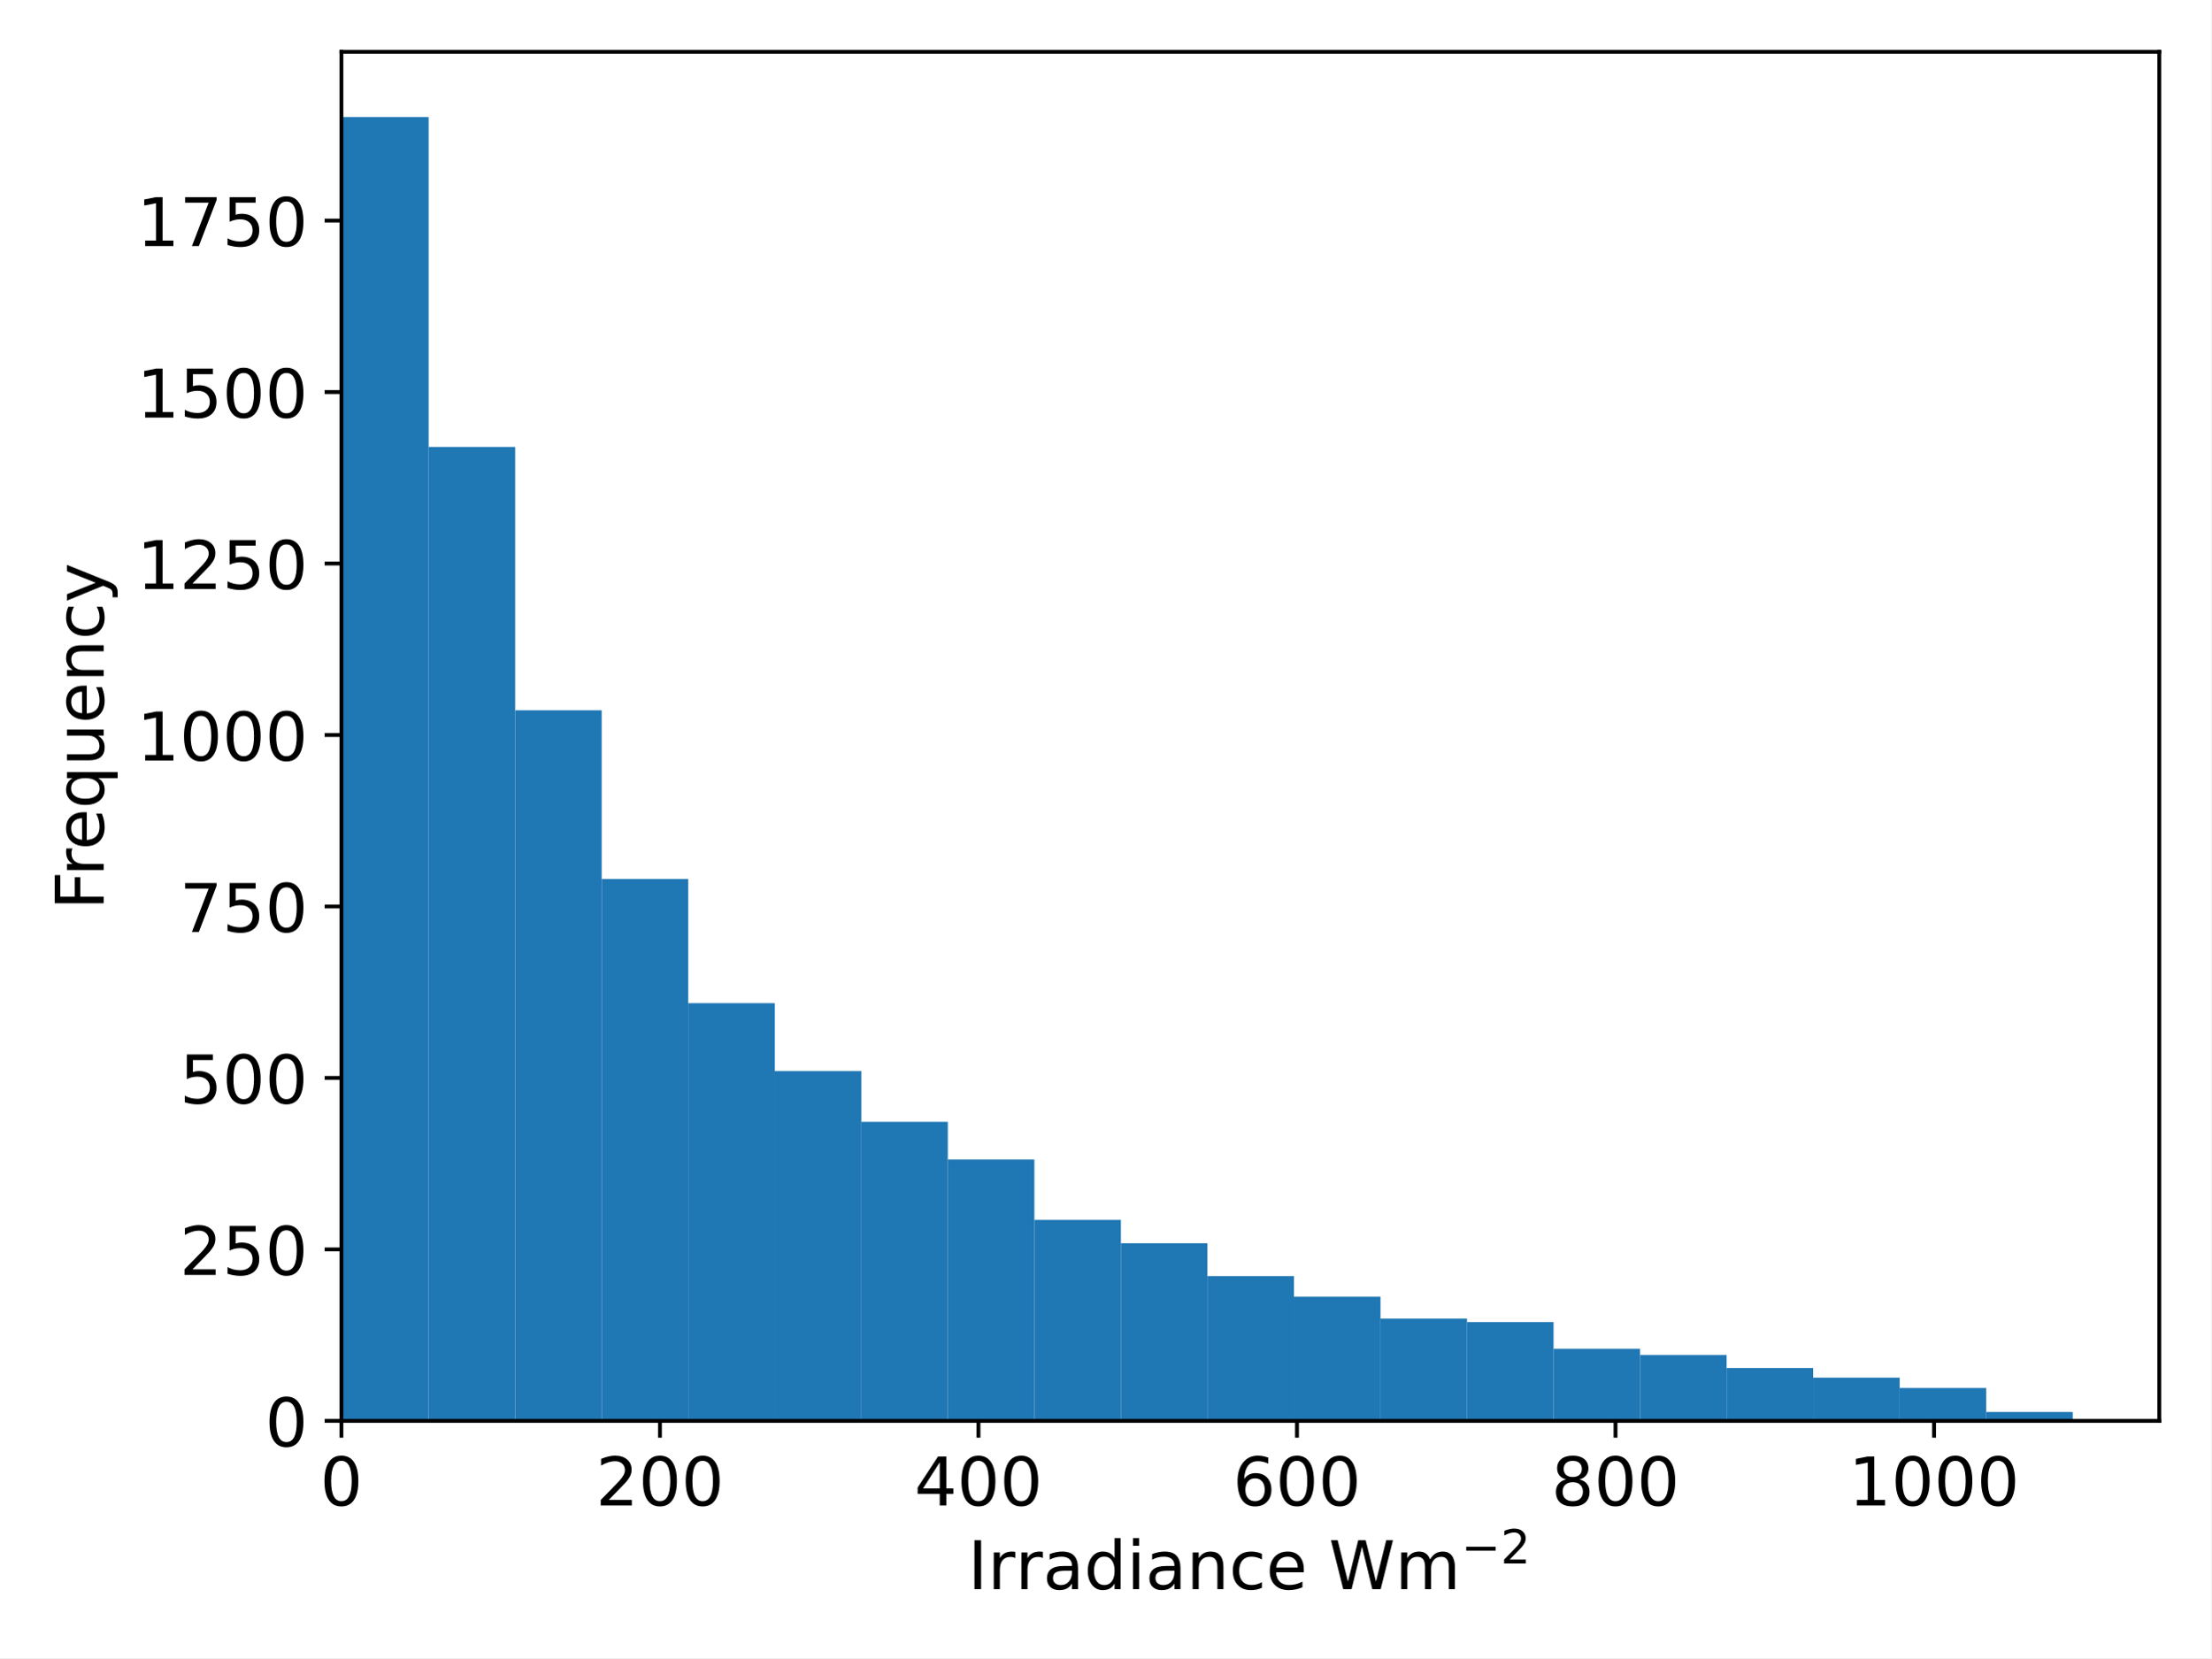
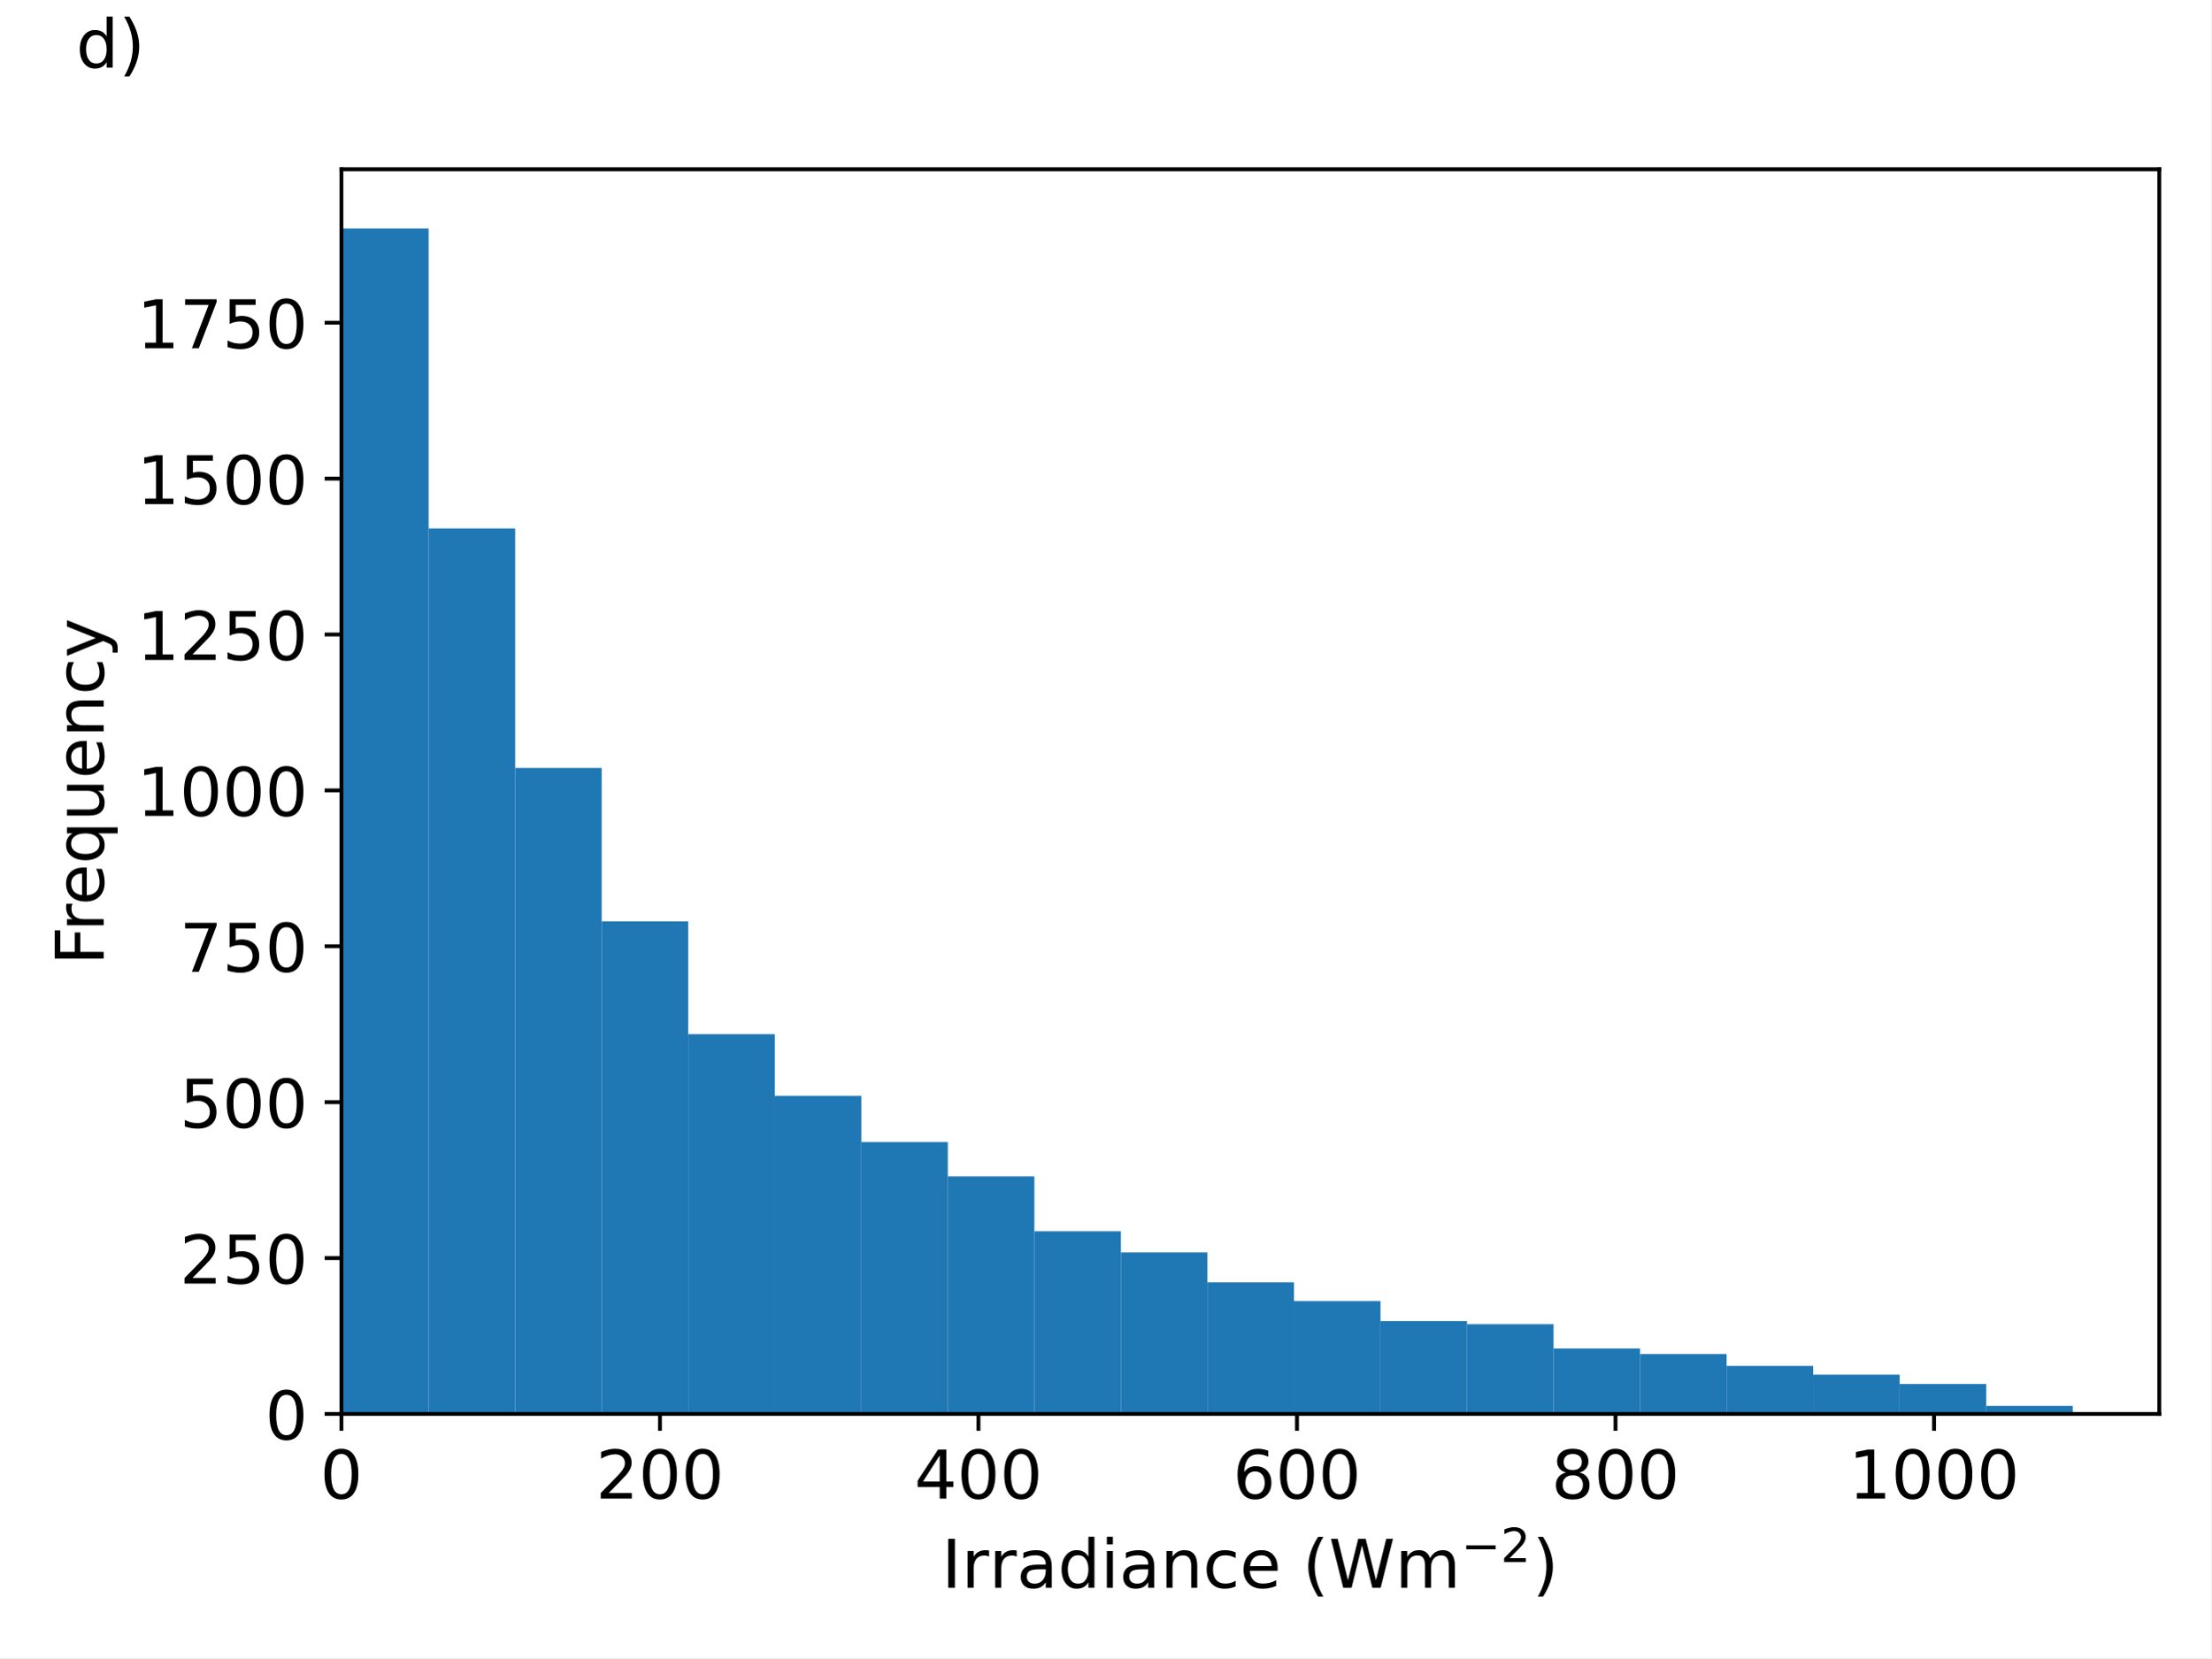
<svg xmlns="http://www.w3.org/2000/svg" xmlns:xlink="http://www.w3.org/1999/xlink" height="345.6pt" version="1.1" viewBox="0 0 460.8 345.6" width="460.8pt">
  <defs>
    <style type="text/css">*{stroke-linecap:butt;stroke-linejoin:round;}</style>
  </defs>
  <g id="figure_1">
    <g id="patch_1">
      <path d="M 0 345.6  L 460.8 345.6  L 460.8 0  L 0 0  z " style="fill:#ffffff;" />
    </g>
    <g id="axes_1">
      <g id="patch_2">
-         <path d="M 71.15 296.152  L 450 296.152  L 450 10.8  L 71.15 10.8  z " style="fill:#ffffff;" />
+         <path d="M 71.15 294.712  L 450 294.712  L 450 35.28  L 71.15 35.28  z " style="fill:#ffffff;" />
      </g>
      <g id="patch_3">
-         <path clip-path="url(#p222638487a)" d="M 71.293 296.152  L 89.326 296.152  L 89.326 24.388  L 71.293 24.388  z " style="fill:#1f77b4;" />
+         <path clip-path="url(#p5a10da17f2)" d="M 71.293 294.712  L 89.326 294.712  L 89.326 47.634  L 71.293 47.634  z " style="fill:#1f77b4;" />
      </g>
      <g id="patch_4">
-         <path clip-path="url(#p222638487a)" d="M 89.326 296.152  L 107.36 296.152  L 107.36 93.151  L 89.326 93.151  z " style="fill:#1f77b4;" />
+         <path clip-path="url(#p5a10da17f2)" d="M 89.326 294.712  L 107.36 294.712  L 107.36 110.151  L 89.326 110.151  z " style="fill:#1f77b4;" />
      </g>
      <g id="patch_5">
-         <path clip-path="url(#p222638487a)" d="M 107.36 296.152  L 125.394 296.152  L 125.394 148.047  L 107.36 148.047  z " style="fill:#1f77b4;" />
+         <path clip-path="url(#p5a10da17f2)" d="M 107.36 294.712  L 125.394 294.712  L 125.394 160.06  L 107.36 160.06  z " style="fill:#1f77b4;" />
      </g>
      <g id="patch_6">
-         <path clip-path="url(#p222638487a)" d="M 125.394 296.152  L 143.427 296.152  L 143.427 183.215  L 125.394 183.215  z " style="fill:#1f77b4;" />
+         <path clip-path="url(#p5a10da17f2)" d="M 125.394 294.712  L 143.427 294.712  L 143.427 192.034  L 125.394 192.034  z " style="fill:#1f77b4;" />
      </g>
      <g id="patch_7">
-         <path clip-path="url(#p222638487a)" d="M 143.427 296.152  L 161.461 296.152  L 161.461 209.09  L 143.427 209.09  z " style="fill:#1f77b4;" />
+         <path clip-path="url(#p5a10da17f2)" d="M 143.427 294.712  L 161.461 294.712  L 161.461 215.559  L 143.427 215.559  z " style="fill:#1f77b4;" />
      </g>
      <g id="patch_8">
-         <path clip-path="url(#p222638487a)" d="M 161.461 296.152  L 179.495 296.152  L 179.495 223.243  L 161.461 223.243  z " style="fill:#1f77b4;" />
+         <path clip-path="url(#p5a10da17f2)" d="M 161.461 294.712  L 179.495 294.712  L 179.495 228.426  L 161.461 228.426  z " style="fill:#1f77b4;" />
      </g>
      <g id="patch_9">
-         <path clip-path="url(#p222638487a)" d="M 179.495 296.152  L 197.528 296.152  L 197.528 233.822  L 179.495 233.822  z " style="fill:#1f77b4;" />
+         <path clip-path="url(#p5a10da17f2)" d="M 179.495 294.712  L 197.528 294.712  L 197.528 238.044  L 179.495 238.044  z " style="fill:#1f77b4;" />
      </g>
      <g id="patch_10">
-         <path clip-path="url(#p222638487a)" d="M 197.528 296.152  L 215.562 296.152  L 215.562 241.685  L 197.528 241.685  z " style="fill:#1f77b4;" />
+         <path clip-path="url(#p5a10da17f2)" d="M 197.528 294.712  L 215.562 294.712  L 215.562 245.192  L 197.528 245.192  z " style="fill:#1f77b4;" />
      </g>
      <g id="patch_11">
-         <path clip-path="url(#p222638487a)" d="M 215.562 296.152  L 233.596 296.152  L 233.596 254.265  L 215.562 254.265  z " style="fill:#1f77b4;" />
+         <path clip-path="url(#p5a10da17f2)" d="M 215.562 294.712  L 233.596 294.712  L 233.596 256.63  L 215.562 256.63  z " style="fill:#1f77b4;" />
      </g>
      <g id="patch_12">
-         <path clip-path="url(#p222638487a)" d="M 233.596 296.152  L 251.63 296.152  L 251.63 259.126  L 233.596 259.126  z " style="fill:#1f77b4;" />
+         <path clip-path="url(#p5a10da17f2)" d="M 233.596 294.712  L 251.63 294.712  L 251.63 261.049  L 233.596 261.049  z " style="fill:#1f77b4;" />
      </g>
      <g id="patch_13">
-         <path clip-path="url(#p222638487a)" d="M 251.63 296.152  L 269.663 296.152  L 269.663 265.988  L 251.63 265.988  z " style="fill:#1f77b4;" />
+         <path clip-path="url(#p5a10da17f2)" d="M 251.63 294.712  L 269.663 294.712  L 269.663 267.288  L 251.63 267.288  z " style="fill:#1f77b4;" />
      </g>
      <g id="patch_14">
-         <path clip-path="url(#p222638487a)" d="M 269.663 296.152  L 287.697 296.152  L 287.697 270.277  L 269.663 270.277  z " style="fill:#1f77b4;" />
+         <path clip-path="url(#p5a10da17f2)" d="M 269.663 294.712  L 287.697 294.712  L 287.697 271.187  L 269.663 271.187  z " style="fill:#1f77b4;" />
      </g>
      <g id="patch_15">
-         <path clip-path="url(#p222638487a)" d="M 287.697 296.152  L 305.731 296.152  L 305.731 274.851  L 287.697 274.851  z " style="fill:#1f77b4;" />
+         <path clip-path="url(#p5a10da17f2)" d="M 287.697 294.712  L 305.731 294.712  L 305.731 275.346  L 287.697 275.346  z " style="fill:#1f77b4;" />
      </g>
      <g id="patch_16">
-         <path clip-path="url(#p222638487a)" d="M 305.731 296.152  L 323.764 296.152  L 323.764 275.566  L 305.731 275.566  z " style="fill:#1f77b4;" />
+         <path clip-path="url(#p5a10da17f2)" d="M 305.731 294.712  L 323.764 294.712  L 323.764 275.996  L 305.731 275.996  z " style="fill:#1f77b4;" />
      </g>
      <g id="patch_17">
-         <path clip-path="url(#p222638487a)" d="M 323.764 296.152  L 341.798 296.152  L 341.798 281.141  L 323.764 281.141  z " style="fill:#1f77b4;" />
+         <path clip-path="url(#p5a10da17f2)" d="M 323.764 294.712  L 341.798 294.712  L 341.798 281.065  L 323.764 281.065  z " style="fill:#1f77b4;" />
      </g>
      <g id="patch_18">
-         <path clip-path="url(#p222638487a)" d="M 341.798 296.152  L 359.832 296.152  L 359.832 282.428  L 341.798 282.428  z " style="fill:#1f77b4;" />
+         <path clip-path="url(#p5a10da17f2)" d="M 341.798 294.712  L 359.832 294.712  L 359.832 282.235  L 341.798 282.235  z " style="fill:#1f77b4;" />
      </g>
      <g id="patch_19">
-         <path clip-path="url(#p222638487a)" d="M 359.832 296.152  L 377.865 296.152  L 377.865 285.144  L 359.832 285.144  z " style="fill:#1f77b4;" />
+         <path clip-path="url(#p5a10da17f2)" d="M 359.832 294.712  L 377.865 294.712  L 377.865 284.704  L 359.832 284.704  z " style="fill:#1f77b4;" />
      </g>
      <g id="patch_20">
-         <path clip-path="url(#p222638487a)" d="M 377.865 296.152  L 395.899 296.152  L 395.899 287.146  L 377.865 287.146  z " style="fill:#1f77b4;" />
+         <path clip-path="url(#p5a10da17f2)" d="M 377.865 294.712  L 395.899 294.712  L 395.899 286.524  L 377.865 286.524  z " style="fill:#1f77b4;" />
      </g>
      <g id="patch_21">
-         <path clip-path="url(#p222638487a)" d="M 395.899 296.152  L 413.933 296.152  L 413.933 289.29  L 395.899 289.29  z " style="fill:#1f77b4;" />
+         <path clip-path="url(#p5a10da17f2)" d="M 395.899 294.712  L 413.933 294.712  L 413.933 288.473  L 395.899 288.473  z " style="fill:#1f77b4;" />
      </g>
      <g id="patch_22">
-         <path clip-path="url(#p222638487a)" d="M 413.933 296.152  L 431.966 296.152  L 431.966 294.294  L 413.933 294.294  z " style="fill:#1f77b4;" />
+         <path clip-path="url(#p5a10da17f2)" d="M 413.933 294.712  L 431.966 294.712  L 431.966 293.022  L 413.933 293.022  z " style="fill:#1f77b4;" />
      </g>
      <g id="matplotlib.axis_1">
        <g id="xtick_1">
          <g id="line2d_1">
            <defs>
-               <path d="M 0 0  L 0 3.5  " id="me95d8550ce" style="stroke:#000000;stroke-width:0.8;" />
+               <path d="M 0 0  L 0 3.5  " id="m32fe2d1116" style="stroke:#000000;stroke-width:0.8;" />
            </defs>
            <g>
-               <use style="stroke:#000000;stroke-width:0.8;" x="71.15" xlink:href="#me95d8550ce" y="296.152" />
+               <use style="stroke:#000000;stroke-width:0.8;" x="71.15" xlink:href="#m32fe2d1116" y="294.712" />
            </g>
          </g>
          <g id="text_1">
-             <g transform="translate(66.69625 313.7898)scale(0.14 -0.14)">
+             <g transform="translate(66.69625 312.3498)scale(0.14 -0.14)">
              <defs>
                <path d="M 2034 4250  Q 1547 4250 1301 3770  Q 1056 3291 1056 2328  Q 1056 1369 1301 889  Q 1547 409 2034 409  Q 2525 409 2770 889  Q 3016 1369 3016 2328  Q 3016 3291 2770 3770  Q 2525 4250 2034 4250  z M 2034 4750  Q 2819 4750 3233 4129  Q 3647 3509 3647 2328  Q 3647 1150 3233 529  Q 2819 -91 2034 -91  Q 1250 -91 836 529  Q 422 1150 422 2328  Q 422 3509 836 4129  Q 1250 4750 2034 4750  z " id="DejaVuSans-30" transform="scale(0.015625)" />
              </defs>
              <use xlink:href="#DejaVuSans-30" />
            </g>
          </g>
        </g>
        <g id="xtick_2">
          <g id="line2d_2">
            <g>
-               <use style="stroke:#000000;stroke-width:0.8;" x="137.532" xlink:href="#me95d8550ce" y="296.152" />
+               <use style="stroke:#000000;stroke-width:0.8;" x="137.532" xlink:href="#m32fe2d1116" y="294.712" />
            </g>
          </g>
          <g id="text_2">
-             <g transform="translate(124.1708 313.7898)scale(0.14 -0.14)">
+             <g transform="translate(124.1708 312.3498)scale(0.14 -0.14)">
              <defs>
                <path d="M 1228 531  L 3431 531  L 3431 0  L 469 0  L 469 531  Q 828 903 1448 1529  Q 2069 2156 2228 2338  Q 2531 2678 2651 2914  Q 2772 3150 2772 3378  Q 2772 3750 2511 3984  Q 2250 4219 1831 4219  Q 1534 4219 1204 4116  Q 875 4013 500 3803  L 500 4441  Q 881 4594 1212 4672  Q 1544 4750 1819 4750  Q 2544 4750 2975 4387  Q 3406 4025 3406 3419  Q 3406 3131 3298 2873  Q 3191 2616 2906 2266  Q 2828 2175 2409 1742  Q 1991 1309 1228 531  z " id="DejaVuSans-32" transform="scale(0.015625)" />
              </defs>
              <use xlink:href="#DejaVuSans-32" />
              <use x="63.623" xlink:href="#DejaVuSans-30" />
              <use x="127.246" xlink:href="#DejaVuSans-30" />
            </g>
          </g>
        </g>
        <g id="xtick_3">
          <g id="line2d_3">
            <g>
-               <use style="stroke:#000000;stroke-width:0.8;" x="203.914" xlink:href="#me95d8550ce" y="296.152" />
+               <use style="stroke:#000000;stroke-width:0.8;" x="203.914" xlink:href="#m32fe2d1116" y="294.712" />
            </g>
          </g>
          <g id="text_3">
-             <g transform="translate(190.5529 313.7898)scale(0.14 -0.14)">
+             <g transform="translate(190.5529 312.3498)scale(0.14 -0.14)">
              <defs>
                <path d="M 2419 4116  L 825 1625  L 2419 1625  L 2419 4116  z M 2253 4666  L 3047 4666  L 3047 1625  L 3713 1625  L 3713 1100  L 3047 1100  L 3047 0  L 2419 0  L 2419 1100  L 313 1100  L 313 1709  L 2253 4666  z " id="DejaVuSans-34" transform="scale(0.015625)" />
              </defs>
              <use xlink:href="#DejaVuSans-34" />
              <use x="63.623" xlink:href="#DejaVuSans-30" />
              <use x="127.246" xlink:href="#DejaVuSans-30" />
            </g>
          </g>
        </g>
        <g id="xtick_4">
          <g id="line2d_4">
            <g>
-               <use style="stroke:#000000;stroke-width:0.8;" x="270.296" xlink:href="#me95d8550ce" y="296.152" />
+               <use style="stroke:#000000;stroke-width:0.8;" x="270.296" xlink:href="#m32fe2d1116" y="294.712" />
            </g>
          </g>
          <g id="text_4">
-             <g transform="translate(256.9349 313.7898)scale(0.14 -0.14)">
+             <g transform="translate(256.9349 312.3498)scale(0.14 -0.14)">
              <defs>
                <path d="M 2113 2584  Q 1688 2584 1439 2293  Q 1191 2003 1191 1497  Q 1191 994 1439 701  Q 1688 409 2113 409  Q 2538 409 2786 701  Q 3034 994 3034 1497  Q 3034 2003 2786 2293  Q 2538 2584 2113 2584  z M 3366 4563  L 3366 3988  Q 3128 4100 2886 4159  Q 2644 4219 2406 4219  Q 1781 4219 1451 3797  Q 1122 3375 1075 2522  Q 1259 2794 1537 2939  Q 1816 3084 2150 3084  Q 2853 3084 3261 2657  Q 3669 2231 3669 1497  Q 3669 778 3244 343  Q 2819 -91 2113 -91  Q 1303 -91 875 529  Q 447 1150 447 2328  Q 447 3434 972 4092  Q 1497 4750 2381 4750  Q 2619 4750 2861 4703  Q 3103 4656 3366 4563  z " id="DejaVuSans-36" transform="scale(0.015625)" />
              </defs>
              <use xlink:href="#DejaVuSans-36" />
              <use x="63.623" xlink:href="#DejaVuSans-30" />
              <use x="127.246" xlink:href="#DejaVuSans-30" />
            </g>
          </g>
        </g>
        <g id="xtick_5">
          <g id="line2d_5">
            <g>
-               <use style="stroke:#000000;stroke-width:0.8;" x="336.678" xlink:href="#me95d8550ce" y="296.152" />
+               <use style="stroke:#000000;stroke-width:0.8;" x="336.678" xlink:href="#m32fe2d1116" y="294.712" />
            </g>
          </g>
          <g id="text_5">
-             <g transform="translate(323.317 313.7898)scale(0.14 -0.14)">
+             <g transform="translate(323.317 312.3498)scale(0.14 -0.14)">
              <defs>
                <path d="M 2034 2216  Q 1584 2216 1326 1975  Q 1069 1734 1069 1313  Q 1069 891 1326 650  Q 1584 409 2034 409  Q 2484 409 2743 651  Q 3003 894 3003 1313  Q 3003 1734 2745 1975  Q 2488 2216 2034 2216  z M 1403 2484  Q 997 2584 770 2862  Q 544 3141 544 3541  Q 544 4100 942 4425  Q 1341 4750 2034 4750  Q 2731 4750 3128 4425  Q 3525 4100 3525 3541  Q 3525 3141 3298 2862  Q 3072 2584 2669 2484  Q 3125 2378 3379 2068  Q 3634 1759 3634 1313  Q 3634 634 3220 271  Q 2806 -91 2034 -91  Q 1263 -91 848 271  Q 434 634 434 1313  Q 434 1759 690 2068  Q 947 2378 1403 2484  z M 1172 3481  Q 1172 3119 1398 2916  Q 1625 2713 2034 2713  Q 2441 2713 2670 2916  Q 2900 3119 2900 3481  Q 2900 3844 2670 4047  Q 2441 4250 2034 4250  Q 1625 4250 1398 4047  Q 1172 3844 1172 3481  z " id="DejaVuSans-38" transform="scale(0.015625)" />
              </defs>
              <use xlink:href="#DejaVuSans-38" />
              <use x="63.623" xlink:href="#DejaVuSans-30" />
              <use x="127.246" xlink:href="#DejaVuSans-30" />
            </g>
          </g>
        </g>
        <g id="xtick_6">
          <g id="line2d_6">
            <g>
-               <use style="stroke:#000000;stroke-width:0.8;" x="403.06" xlink:href="#me95d8550ce" y="296.152" />
+               <use style="stroke:#000000;stroke-width:0.8;" x="403.06" xlink:href="#m32fe2d1116" y="294.712" />
            </g>
          </g>
          <g id="text_6">
-             <g transform="translate(385.2453 313.7898)scale(0.14 -0.14)">
+             <g transform="translate(385.2453 312.3498)scale(0.14 -0.14)">
              <defs>
                <path d="M 794 531  L 1825 531  L 1825 4091  L 703 3866  L 703 4441  L 1819 4666  L 2450 4666  L 2450 531  L 3481 531  L 3481 0  L 794 0  L 794 531  z " id="DejaVuSans-31" transform="scale(0.015625)" />
              </defs>
              <use xlink:href="#DejaVuSans-31" />
              <use x="63.623" xlink:href="#DejaVuSans-30" />
              <use x="127.246" xlink:href="#DejaVuSans-30" />
              <use x="190.869" xlink:href="#DejaVuSans-30" />
            </g>
          </g>
        </g>
        <g id="text_7">
-           <g transform="translate(201.705 331.3392)scale(0.14 -0.14)">
+           <g transform="translate(196.245 331.0498)scale(0.14 -0.14)">
            <defs>
              <path d="M 628 4666  L 1259 4666  L 1259 0  L 628 0  L 628 4666  z " id="DejaVuSans-49" transform="scale(0.015625)" />
              <path d="M 2631 2963  Q 2534 3019 2420 3045  Q 2306 3072 2169 3072  Q 1681 3072 1420 2755  Q 1159 2438 1159 1844  L 1159 0  L 581 0  L 581 3500  L 1159 3500  L 1159 2956  Q 1341 3275 1631 3429  Q 1922 3584 2338 3584  Q 2397 3584 2469 3576  Q 2541 3569 2628 3553  L 2631 2963  z " id="DejaVuSans-72" transform="scale(0.015625)" />
              <path d="M 2194 1759  Q 1497 1759 1228 1600  Q 959 1441 959 1056  Q 959 750 1161 570  Q 1363 391 1709 391  Q 2188 391 2477 730  Q 2766 1069 2766 1631  L 2766 1759  L 2194 1759  z M 3341 1997  L 3341 0  L 2766 0  L 2766 531  Q 2569 213 2275 61  Q 1981 -91 1556 -91  Q 1019 -91 701 211  Q 384 513 384 1019  Q 384 1609 779 1909  Q 1175 2209 1959 2209  L 2766 2209  L 2766 2266  Q 2766 2663 2505 2880  Q 2244 3097 1772 3097  Q 1472 3097 1187 3025  Q 903 2953 641 2809  L 641 3341  Q 956 3463 1253 3523  Q 1550 3584 1831 3584  Q 2591 3584 2966 3190  Q 3341 2797 3341 1997  z " id="DejaVuSans-61" transform="scale(0.015625)" />
              <path d="M 2906 2969  L 2906 4863  L 3481 4863  L 3481 0  L 2906 0  L 2906 525  Q 2725 213 2448 61  Q 2172 -91 1784 -91  Q 1150 -91 751 415  Q 353 922 353 1747  Q 353 2572 751 3078  Q 1150 3584 1784 3584  Q 2172 3584 2448 3432  Q 2725 3281 2906 2969  z M 947 1747  Q 947 1113 1208 752  Q 1469 391 1925 391  Q 2381 391 2643 752  Q 2906 1113 2906 1747  Q 2906 2381 2643 2742  Q 2381 3103 1925 3103  Q 1469 3103 1208 2742  Q 947 2381 947 1747  z " id="DejaVuSans-64" transform="scale(0.015625)" />
              <path d="M 603 3500  L 1178 3500  L 1178 0  L 603 0  L 603 3500  z M 603 4863  L 1178 4863  L 1178 4134  L 603 4134  L 603 4863  z " id="DejaVuSans-69" transform="scale(0.015625)" />
              <path d="M 3513 2113  L 3513 0  L 2938 0  L 2938 2094  Q 2938 2591 2744 2837  Q 2550 3084 2163 3084  Q 1697 3084 1428 2787  Q 1159 2491 1159 1978  L 1159 0  L 581 0  L 581 3500  L 1159 3500  L 1159 2956  Q 1366 3272 1645 3428  Q 1925 3584 2291 3584  Q 2894 3584 3203 3211  Q 3513 2838 3513 2113  z " id="DejaVuSans-6e" transform="scale(0.015625)" />
              <path d="M 3122 3366  L 3122 2828  Q 2878 2963 2633 3030  Q 2388 3097 2138 3097  Q 1578 3097 1268 2742  Q 959 2388 959 1747  Q 959 1106 1268 751  Q 1578 397 2138 397  Q 2388 397 2633 464  Q 2878 531 3122 666  L 3122 134  Q 2881 22 2623 -34  Q 2366 -91 2075 -91  Q 1284 -91 818 406  Q 353 903 353 1747  Q 353 2603 823 3093  Q 1294 3584 2113 3584  Q 2378 3584 2631 3529  Q 2884 3475 3122 3366  z " id="DejaVuSans-63" transform="scale(0.015625)" />
              <path d="M 3597 1894  L 3597 1613  L 953 1613  Q 991 1019 1311 708  Q 1631 397 2203 397  Q 2534 397 2845 478  Q 3156 559 3463 722  L 3463 178  Q 3153 47 2828 -22  Q 2503 -91 2169 -91  Q 1331 -91 842 396  Q 353 884 353 1716  Q 353 2575 817 3079  Q 1281 3584 2069 3584  Q 2775 3584 3186 3129  Q 3597 2675 3597 1894  z M 3022 2063  Q 3016 2534 2758 2815  Q 2500 3097 2075 3097  Q 1594 3097 1305 2825  Q 1016 2553 972 2059  L 3022 2063  z " id="DejaVuSans-65" transform="scale(0.015625)" />
              <path id="DejaVuSans-20" transform="scale(0.015625)" />
+               <path d="M 1984 4856  Q 1566 4138 1362 3434  Q 1159 2731 1159 2009  Q 1159 1288 1364 580  Q 1569 -128 1984 -844  L 1484 -844  Q 1016 -109 783 600  Q 550 1309 550 2009  Q 550 2706 781 3412  Q 1013 4119 1484 4856  L 1984 4856  z " id="DejaVuSans-28" transform="scale(0.015625)" />
              <path d="M 213 4666  L 850 4666  L 1831 722  L 2809 4666  L 3519 4666  L 4500 722  L 5478 4666  L 6119 4666  L 4947 0  L 4153 0  L 3169 4050  L 2175 0  L 1381 0  L 213 4666  z " id="DejaVuSans-57" transform="scale(0.015625)" />
              <path d="M 3328 2828  Q 3544 3216 3844 3400  Q 4144 3584 4550 3584  Q 5097 3584 5394 3201  Q 5691 2819 5691 2113  L 5691 0  L 5113 0  L 5113 2094  Q 5113 2597 4934 2840  Q 4756 3084 4391 3084  Q 3944 3084 3684 2787  Q 3425 2491 3425 1978  L 3425 0  L 2847 0  L 2847 2094  Q 2847 2600 2669 2842  Q 2491 3084 2119 3084  Q 1678 3084 1418 2786  Q 1159 2488 1159 1978  L 1159 0  L 581 0  L 581 3500  L 1159 3500  L 1159 2956  Q 1356 3278 1631 3431  Q 1906 3584 2284 3584  Q 2666 3584 2933 3390  Q 3200 3197 3328 2828  z " id="DejaVuSans-6d" transform="scale(0.015625)" />
              <path d="M 678 2272  L 4684 2272  L 4684 1741  L 678 1741  L 678 2272  z " id="DejaVuSans-2212" transform="scale(0.015625)" />
+               <path d="M 513 4856  L 1013 4856  Q 1481 4119 1714 3412  Q 1947 2706 1947 2009  Q 1947 1309 1714 600  Q 1481 -109 1013 -844  L 513 -844  Q 928 -128 1133 580  Q 1338 1288 1338 2009  Q 1338 2731 1133 3434  Q 928 4138 513 4856  z " id="DejaVuSans-29" transform="scale(0.015625)" />
            </defs>
            <use transform="translate(0 0.765625)" xlink:href="#DejaVuSans-49" />
            <use transform="translate(29.49219 0.765625)" xlink:href="#DejaVuSans-72" />
            <use transform="translate(70.60547 0.765625)" xlink:href="#DejaVuSans-72" />
            <use transform="translate(111.7188 0.765625)" xlink:href="#DejaVuSans-61" />
            <use transform="translate(172.998 0.765625)" xlink:href="#DejaVuSans-64" />
            <use transform="translate(236.4746 0.765625)" xlink:href="#DejaVuSans-69" />
            <use transform="translate(264.2578 0.765625)" xlink:href="#DejaVuSans-61" />
            <use transform="translate(325.5371 0.765625)" xlink:href="#DejaVuSans-6e" />
            <use transform="translate(388.916 0.765625)" xlink:href="#DejaVuSans-63" />
            <use transform="translate(443.8965 0.765625)" xlink:href="#DejaVuSans-65" />
            <use transform="translate(505.4199 0.765625)" xlink:href="#DejaVuSans-20" />
-             <use transform="translate(537.207 0.765625)" xlink:href="#DejaVuSans-57" />
-             <use transform="translate(636.084 0.765625)" xlink:href="#DejaVuSans-6d" />
-             <use transform="translate(734.4531 39.04688)scale(0.7)" xlink:href="#DejaVuSans-2212" />
-             <use transform="translate(793.1055 39.04688)scale(0.7)" xlink:href="#DejaVuSans-32" />
+             <use transform="translate(537.207 0.765625)" xlink:href="#DejaVuSans-28" />
+             <use transform="translate(576.2207 0.765625)" xlink:href="#DejaVuSans-57" />
+             <use transform="translate(675.0977 0.765625)" xlink:href="#DejaVuSans-6d" />
+             <use transform="translate(773.4668 39.04688)scale(0.7)" xlink:href="#DejaVuSans-2212" />
+             <use transform="translate(832.1191 39.04688)scale(0.7)" xlink:href="#DejaVuSans-32" />
+             <use transform="translate(879.3896 0.765625)" xlink:href="#DejaVuSans-29" />
          </g>
        </g>
      </g>
      <g id="matplotlib.axis_2">
        <g id="ytick_1">
          <g id="line2d_7">
            <defs>
-               <path d="M 0 0  L -3.5 0  " id="ma69ed90ed3" style="stroke:#000000;stroke-width:0.8;" />
+               <path d="M 0 0  L -3.5 0  " id="m34ce14372f" style="stroke:#000000;stroke-width:0.8;" />
            </defs>
            <g>
-               <use style="stroke:#000000;stroke-width:0.8;" x="71.15" xlink:href="#ma69ed90ed3" y="296.152" />
+               <use style="stroke:#000000;stroke-width:0.8;" x="71.15" xlink:href="#m34ce14372f" y="294.712" />
            </g>
          </g>
          <g id="text_8">
-             <g transform="translate(55.2425 301.4709)scale(0.14 -0.14)">
+             <g transform="translate(55.2425 300.0309)scale(0.14 -0.14)">
              <use xlink:href="#DejaVuSans-30" />
            </g>
          </g>
        </g>
        <g id="ytick_2">
          <g id="line2d_8">
            <g>
-               <use style="stroke:#000000;stroke-width:0.8;" x="71.15" xlink:href="#ma69ed90ed3" y="260.412" />
+               <use style="stroke:#000000;stroke-width:0.8;" x="71.15" xlink:href="#m34ce14372f" y="262.219" />
            </g>
          </g>
          <g id="text_9">
-             <g transform="translate(37.4275 265.7313)scale(0.14 -0.14)">
+             <g transform="translate(37.4275 267.5377)scale(0.14 -0.14)">
              <defs>
                <path d="M 691 4666  L 3169 4666  L 3169 4134  L 1269 4134  L 1269 2991  Q 1406 3038 1543 3061  Q 1681 3084 1819 3084  Q 2600 3084 3056 2656  Q 3513 2228 3513 1497  Q 3513 744 3044 326  Q 2575 -91 1722 -91  Q 1428 -91 1123 -41  Q 819 9 494 109  L 494 744  Q 775 591 1075 516  Q 1375 441 1709 441  Q 2250 441 2565 725  Q 2881 1009 2881 1497  Q 2881 1984 2565 2268  Q 2250 2553 1709 2553  Q 1456 2553 1204 2497  Q 953 2441 691 2322  L 691 4666  z " id="DejaVuSans-35" transform="scale(0.015625)" />
              </defs>
              <use xlink:href="#DejaVuSans-32" />
              <use x="63.623" xlink:href="#DejaVuSans-35" />
              <use x="127.246" xlink:href="#DejaVuSans-30" />
            </g>
          </g>
        </g>
        <g id="ytick_3">
          <g id="line2d_9">
            <g>
-               <use style="stroke:#000000;stroke-width:0.8;" x="71.15" xlink:href="#ma69ed90ed3" y="224.673" />
+               <use style="stroke:#000000;stroke-width:0.8;" x="71.15" xlink:href="#m34ce14372f" y="229.726" />
            </g>
          </g>
          <g id="text_10">
-             <g transform="translate(37.4275 229.9917)scale(0.14 -0.14)">
+             <g transform="translate(37.4275 235.0446)scale(0.14 -0.14)">
              <use xlink:href="#DejaVuSans-35" />
              <use x="63.623" xlink:href="#DejaVuSans-30" />
              <use x="127.246" xlink:href="#DejaVuSans-30" />
            </g>
          </g>
        </g>
        <g id="ytick_4">
          <g id="line2d_10">
            <g>
-               <use style="stroke:#000000;stroke-width:0.8;" x="71.15" xlink:href="#ma69ed90ed3" y="188.933" />
+               <use style="stroke:#000000;stroke-width:0.8;" x="71.15" xlink:href="#m34ce14372f" y="197.232" />
            </g>
          </g>
          <g id="text_11">
-             <g transform="translate(37.4275 194.2521)scale(0.14 -0.14)">
+             <g transform="translate(37.4275 202.5514)scale(0.14 -0.14)">
              <defs>
                <path d="M 525 4666  L 3525 4666  L 3525 4397  L 1831 0  L 1172 0  L 2766 4134  L 525 4134  L 525 4666  z " id="DejaVuSans-37" transform="scale(0.015625)" />
              </defs>
              <use xlink:href="#DejaVuSans-37" />
              <use x="63.623" xlink:href="#DejaVuSans-35" />
              <use x="127.246" xlink:href="#DejaVuSans-30" />
            </g>
          </g>
        </g>
        <g id="ytick_5">
          <g id="line2d_11">
            <g>
-               <use style="stroke:#000000;stroke-width:0.8;" x="71.15" xlink:href="#ma69ed90ed3" y="153.194" />
+               <use style="stroke:#000000;stroke-width:0.8;" x="71.15" xlink:href="#m34ce14372f" y="164.739" />
            </g>
          </g>
          <g id="text_12">
-             <g transform="translate(28.52 158.5126)scale(0.14 -0.14)">
+             <g transform="translate(28.52 170.0582)scale(0.14 -0.14)">
              <use xlink:href="#DejaVuSans-31" />
              <use x="63.623" xlink:href="#DejaVuSans-30" />
              <use x="127.246" xlink:href="#DejaVuSans-30" />
              <use x="190.869" xlink:href="#DejaVuSans-30" />
            </g>
          </g>
        </g>
        <g id="ytick_6">
          <g id="line2d_12">
            <g>
-               <use style="stroke:#000000;stroke-width:0.8;" x="71.15" xlink:href="#ma69ed90ed3" y="117.454" />
+               <use style="stroke:#000000;stroke-width:0.8;" x="71.15" xlink:href="#m34ce14372f" y="132.246" />
            </g>
          </g>
          <g id="text_13">
-             <g transform="translate(28.52 122.773)scale(0.14 -0.14)">
+             <g transform="translate(28.52 137.565)scale(0.14 -0.14)">
              <use xlink:href="#DejaVuSans-31" />
              <use x="63.623" xlink:href="#DejaVuSans-32" />
              <use x="127.246" xlink:href="#DejaVuSans-35" />
              <use x="190.869" xlink:href="#DejaVuSans-30" />
            </g>
          </g>
        </g>
        <g id="ytick_7">
          <g id="line2d_13">
            <g>
-               <use style="stroke:#000000;stroke-width:0.8;" x="71.15" xlink:href="#ma69ed90ed3" y="81.714" />
+               <use style="stroke:#000000;stroke-width:0.8;" x="71.15" xlink:href="#m34ce14372f" y="99.753" />
            </g>
          </g>
          <g id="text_14">
-             <g transform="translate(28.52 87.03339)scale(0.14 -0.14)">
+             <g transform="translate(28.52 105.0719)scale(0.14 -0.14)">
              <use xlink:href="#DejaVuSans-31" />
              <use x="63.623" xlink:href="#DejaVuSans-35" />
              <use x="127.246" xlink:href="#DejaVuSans-30" />
              <use x="190.869" xlink:href="#DejaVuSans-30" />
            </g>
          </g>
        </g>
        <g id="ytick_8">
          <g id="line2d_14">
            <g>
-               <use style="stroke:#000000;stroke-width:0.8;" x="71.15" xlink:href="#ma69ed90ed3" y="45.975" />
+               <use style="stroke:#000000;stroke-width:0.8;" x="71.15" xlink:href="#m34ce14372f" y="67.26" />
            </g>
          </g>
          <g id="text_15">
-             <g transform="translate(28.52 51.29381)scale(0.14 -0.14)">
+             <g transform="translate(28.52 72.57869)scale(0.14 -0.14)">
              <use xlink:href="#DejaVuSans-31" />
              <use x="63.623" xlink:href="#DejaVuSans-37" />
              <use x="127.246" xlink:href="#DejaVuSans-35" />
              <use x="190.869" xlink:href="#DejaVuSans-30" />
            </g>
          </g>
        </g>
        <g id="text_16">
-           <g transform="translate(21.60844 189.6376)rotate(-90)scale(0.14 -0.14)">
+           <g transform="translate(21.60844 201.1576)rotate(-90)scale(0.14 -0.14)">
            <defs>
              <path d="M 628 4666  L 3309 4666  L 3309 4134  L 1259 4134  L 1259 2759  L 3109 2759  L 3109 2228  L 1259 2228  L 1259 0  L 628 0  L 628 4666  z " id="DejaVuSans-46" transform="scale(0.015625)" />
              <path d="M 947 1747  Q 947 1113 1208 752  Q 1469 391 1925 391  Q 2381 391 2643 752  Q 2906 1113 2906 1747  Q 2906 2381 2643 2742  Q 2381 3103 1925 3103  Q 1469 3103 1208 2742  Q 947 2381 947 1747  z M 2906 525  Q 2725 213 2448 61  Q 2172 -91 1784 -91  Q 1150 -91 751 415  Q 353 922 353 1747  Q 353 2572 751 3078  Q 1150 3584 1784 3584  Q 2172 3584 2448 3432  Q 2725 3281 2906 2969  L 2906 3500  L 3481 3500  L 3481 -1331  L 2906 -1331  L 2906 525  z " id="DejaVuSans-71" transform="scale(0.015625)" />
              <path d="M 544 1381  L 544 3500  L 1119 3500  L 1119 1403  Q 1119 906 1312 657  Q 1506 409 1894 409  Q 2359 409 2629 706  Q 2900 1003 2900 1516  L 2900 3500  L 3475 3500  L 3475 0  L 2900 0  L 2900 538  Q 2691 219 2414 64  Q 2138 -91 1772 -91  Q 1169 -91 856 284  Q 544 659 544 1381  z M 1991 3584  L 1991 3584  z " id="DejaVuSans-75" transform="scale(0.015625)" />
              <path d="M 2059 -325  Q 1816 -950 1584 -1140  Q 1353 -1331 966 -1331  L 506 -1331  L 506 -850  L 844 -850  Q 1081 -850 1212 -737  Q 1344 -625 1503 -206  L 1606 56  L 191 3500  L 800 3500  L 1894 763  L 2988 3500  L 3597 3500  L 2059 -325  z " id="DejaVuSans-79" transform="scale(0.015625)" />
            </defs>
            <use xlink:href="#DejaVuSans-46" />
            <use x="50.27" xlink:href="#DejaVuSans-72" />
            <use x="89.133" xlink:href="#DejaVuSans-65" />
            <use x="150.656" xlink:href="#DejaVuSans-71" />
            <use x="214.133" xlink:href="#DejaVuSans-75" />
            <use x="277.512" xlink:href="#DejaVuSans-65" />
            <use x="339.035" xlink:href="#DejaVuSans-6e" />
            <use x="402.414" xlink:href="#DejaVuSans-63" />
            <use x="457.395" xlink:href="#DejaVuSans-79" />
          </g>
        </g>
      </g>
      <g id="patch_23">
-         <path d="M 71.15 296.152  L 71.15 10.8  " style="fill:none;stroke:#000000;stroke-linecap:square;stroke-linejoin:miter;stroke-width:0.8;" />
+         <path d="M 71.15 294.712  L 71.15 35.28  " style="fill:none;stroke:#000000;stroke-linecap:square;stroke-linejoin:miter;stroke-width:0.8;" />
      </g>
      <g id="patch_24">
-         <path d="M 450 296.152  L 450 10.8  " style="fill:none;stroke:#000000;stroke-linecap:square;stroke-linejoin:miter;stroke-width:0.8;" />
+         <path d="M 450 294.712  L 450 35.28  " style="fill:none;stroke:#000000;stroke-linecap:square;stroke-linejoin:miter;stroke-width:0.8;" />
      </g>
      <g id="patch_25">
-         <path d="M 71.15 296.152  L 450 296.152  " style="fill:none;stroke:#000000;stroke-linecap:square;stroke-linejoin:miter;stroke-width:0.8;" />
+         <path d="M 71.15 294.712  L 450 294.712  " style="fill:none;stroke:#000000;stroke-linecap:square;stroke-linejoin:miter;stroke-width:0.8;" />
      </g>
      <g id="patch_26">
-         <path d="M 71.15 10.8  L 450 10.8  " style="fill:none;stroke:#000000;stroke-linecap:square;stroke-linejoin:miter;stroke-width:0.8;" />
+         <path d="M 71.15 35.28  L 450 35.28  " style="fill:none;stroke:#000000;stroke-linecap:square;stroke-linejoin:miter;stroke-width:0.8;" />
+       </g>
+     </g>
+     <g id="text_17">
+       <g transform="translate(15.865 14.09381)scale(0.14 -0.14)">
+         <use xlink:href="#DejaVuSans-64" />
+         <use x="63.477" xlink:href="#DejaVuSans-29" />
      </g>
    </g>
  </g>
  <defs>
-     <clipPath id="p222638487a">
-       <rect height="285.352" width="378.85" x="71.15" y="10.8" />
+     <clipPath id="p5a10da17f2">
+       <rect height="259.432" width="378.85" x="71.15" y="35.28" />
    </clipPath>
  </defs>
</svg>
